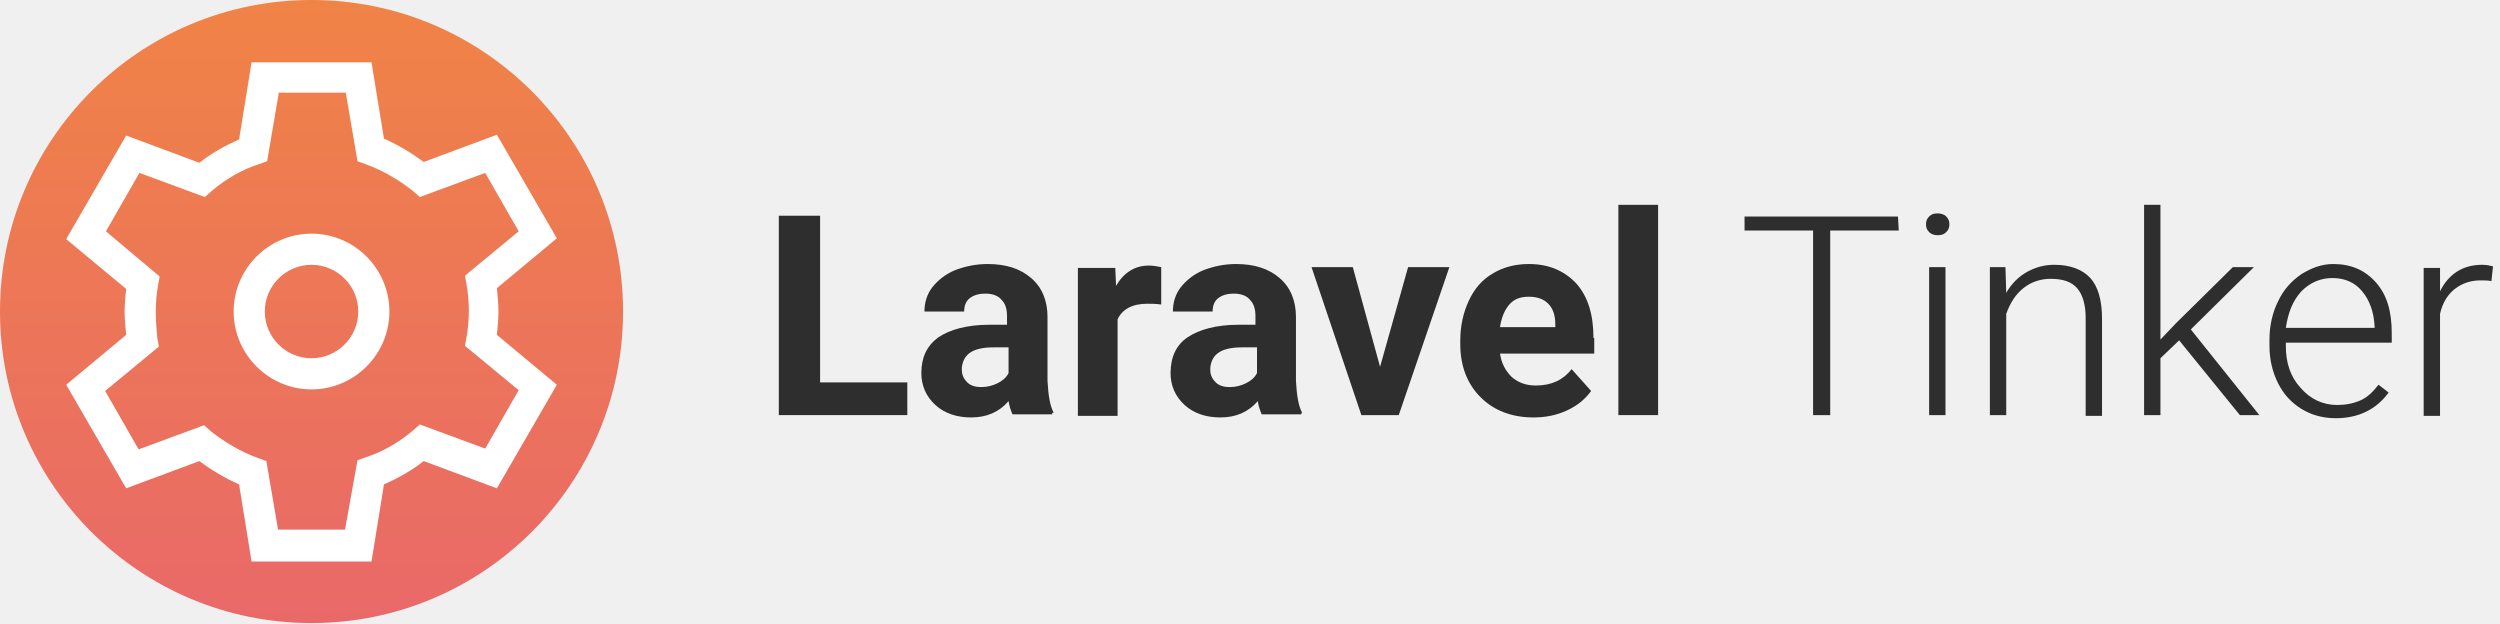
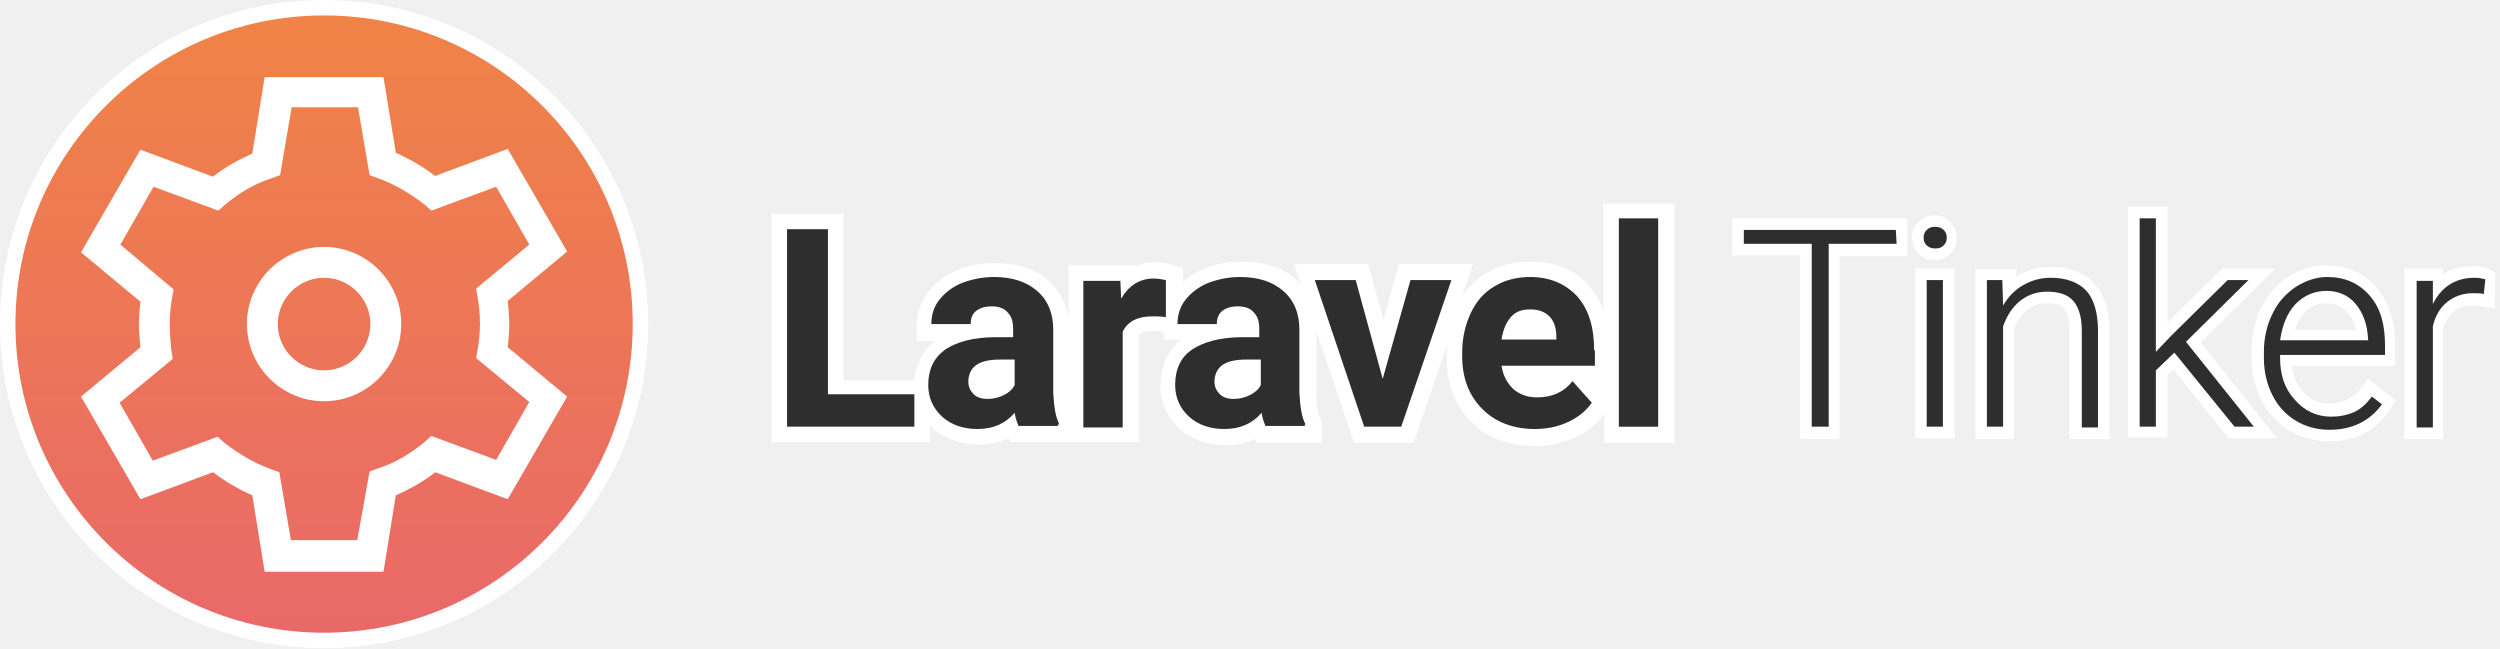
- <svg xmlns="http://www.w3.org/2000/svg" viewBox="0 0 321 80" fill="none">
-   <style>
-         #tinker { fill: #2e2e2e } @media (prefers-color-scheme:dark) { #tinker { fill: #fff } }
-     </style>
-   <path d="M40 80C62.091 80 80 62.091 80 40C80 17.909 62.091 0 40 0C17.909 0 0 17.909 0 40C0 62.091 17.909 80 40 80Z" fill="url(#gradient)" />
-   <path fill-rule="evenodd" clip-rule="evenodd" d="M16 40C16 41 16.1 42 16.2 43L8.5 49.4L16.2 62.7L25.6 59.2C27.2 60.4 28.9 61.4 30.7 62.2L32.3 72.1H47.7L49.3 62.2C51.1 61.4 52.9 60.4 54.4 59.2L63.8 62.7L71.5 49.4L63.8 43C63.9 42 64 41 64 40C64 39 63.9 38 63.8 37L71.5 30.6L63.8 17.3L54.4 20.8C52.8 19.6 51.1 18.6 49.3 17.8L47.7 8H32.3L30.7 17.9C28.9 18.7 27.1 19.7 25.6 20.9L16.2 17.4L8.5 30.7L16.2 37.1C16.1 38 16 39 16 40ZM13.6 29.7L17.9 22.2L26.3 25.3L27.2 24.5C29 23 31 21.8 33.2 21.1L34.3 20.7L35.8 11.9H44.4L45.9 20.7L47 21.1C49.2 21.9 51.2 23.1 53 24.5L53.9 25.3L62.3 22.2L66.6 29.7L59.7 35.4L59.9 36.5C60.1 37.6 60.2 38.8 60.2 39.9C60.2 41 60.1 42.2 59.9 43.3L59.7 44.4L66.6 50.1L62.3 57.6L53.9 54.5L53 55.3C51.2 56.8 49.2 58 47 58.7L45.9 59.1L44.3 68H35.7L34.2 59.2L33.1 58.8C30.9 58 28.9 56.8 27.1 55.4L26.2 54.6L17.8 57.7L13.5 50.2L20.4 44.5L20.2 43.4C20.1 42.3 20 41.2 20 40C20 38.8 20.1 37.7 20.3 36.6L20.5 35.5L13.6 29.7ZM40 50C45.5 50 50 45.5 50 40C50 34.5 45.5 30 40 30C34.5 30 30 34.5 30 40C30 45.5 34.5 50 40 50ZM40 46C36.7 46 34 43.3 34 40C34 36.7 36.7 34 40 34C43.3 34 46 36.7 46 40C46 43.3 43.3 46 40 46Z" fill="white" />
-   <path id="tinker" d="M212.9 53.3H207.8V26.3H212.9V53.3Z" />
-   <path id="tinker" d="M116.5 49.1H105.3V27.7H100V53.3H116.5V49.1Z" />
-   <path id="tinker" d="M147.3 39C147.8 39 148.4 39 149.1 39.1V34.3C148.6 34.2 148.1 34.1 147.5 34.1C145.7 34.1 144.3 35 143.3 36.7L143.2 34.4H138.4V53.4H143.5V41C144.1 39.7 145.4 39 147.3 39Z" />
-   <path id="tinker" d="M180.8 34.3L177.2 47.1L173.7 34.3H168.4L174.8 53.3H179.6L186.1 34.3H180.8Z" />
-   <path id="tinker" fill-rule="evenodd" clip-rule="evenodd" d="M202.4 36.4C203.9 38.1 204.6 40.4 204.6 43.4H204.7V45.4H192.6C192.8 46.7 193.3 47.6 194.1 48.4C194.9 49.1 195.9 49.5 197.2 49.5C199.2 49.5 200.7 48.8 201.8 47.4L204.3 50.2C203.5 51.3 202.5 52.1 201.2 52.7C199.9 53.3 198.5 53.6 196.9 53.6C194.1 53.6 191.8 52.7 190.1 51C188.4 49.3 187.5 47 187.5 44.2V43.7C187.5 41.8 187.9 40.1 188.6 38.6C189.3 37.1 190.3 35.9 191.7 35.1C193 34.3 194.6 33.9 196.3 33.9C198.9 33.9 200.9 34.8 202.4 36.4ZM192.6 42H199.7V41.6C199.7 40.5 199.4 39.6 198.8 39C198.2 38.4 197.4 38.1 196.3 38.1C195.2 38.1 194.4 38.4 193.8 39.1C193.2 39.8 192.8 40.7 192.6 42Z" />
-   <path id="tinker" fill-rule="evenodd" clip-rule="evenodd" d="M166.4 48.9C166.5 50.7 166.7 52.1 167.2 53H167.1V53.2H162C161.8 52.7 161.6 52.2 161.5 51.5C160.3 52.9 158.7 53.6 156.7 53.6C154.9 53.6 153.3 53.1 152.1 52C150.9 50.9 150.3 49.5 150.3 47.9C150.3 45.9 151 44.3 152.5 43.3C154 42.3 156.2 41.7 159 41.7H161.2V40.6C161.2 39.7 161 39 160.5 38.5C160.1 38 159.4 37.7 158.4 37.7C157.6 37.7 156.9 37.9 156.4 38.3C155.9 38.7 155.7 39.3 155.7 40H150.6C150.6 38.9 150.9 37.8 151.6 36.9C152.3 36 153.3 35.2 154.5 34.7C155.8 34.2 157.2 33.9 158.7 33.9C161.1 33.9 162.9 34.5 164.3 35.7C165.7 36.9 166.4 38.6 166.4 40.7V48.9ZM160 49.2C160.6 48.9 161.1 48.5 161.4 47.9V44.6H159.5C156.9 44.6 155.6 45.4 155.4 47.2V47.5C155.4 48.2 155.7 48.7 156.1 49.1C156.5 49.5 157.1 49.7 157.9 49.7C158.7 49.7 159.4 49.5 160 49.2Z" />
-   <path id="tinker" fill-rule="evenodd" clip-rule="evenodd" d="M134.5 48.9C134.6 50.7 134.8 52.1 135.3 53H135.1V53.2H130C129.8 52.7 129.6 52.2 129.5 51.5C128.3 52.9 126.7 53.6 124.7 53.6C122.9 53.6 121.3 53.1 120.1 52C118.9 50.9 118.3 49.5 118.3 47.9C118.3 45.9 119 44.4 120.5 43.3C122 42.3 124.2 41.7 127 41.7H129.3V40.6C129.3 39.7 129.1 39 128.6 38.5C128.2 38 127.5 37.7 126.5 37.7C125.7 37.7 125 37.9 124.5 38.3C124 38.7 123.8 39.3 123.8 40H118.7C118.7 38.9 119 37.8 119.7 36.9C120.4 36 121.4 35.2 122.6 34.7C123.9 34.2 125.3 33.9 126.8 33.9C129.2 33.9 131 34.5 132.4 35.7C133.8 36.9 134.5 38.6 134.5 40.7V48.9ZM128.1 49.2C128.7 48.9 129.2 48.5 129.5 47.9V44.6H127.6C125 44.6 123.7 45.4 123.5 47.2V47.5C123.5 48.2 123.8 48.7 124.2 49.1C124.6 49.5 125.2 49.7 126 49.7C126.8 49.7 127.5 49.5 128.1 49.2Z" />
-   <path id="tinker" fill-rule="evenodd" clip-rule="evenodd" d="M243.8 29.6H235V53.3H232.8V29.6H224V27.8H243.7L243.8 29.6ZM249.8 53.3H247.7V34.3H249.8V53.3ZM247.3 28.8C247.3 28.4 247.4 28.1 247.7 27.8C248 27.5 248.3 27.4 248.8 27.4C249.2 27.4 249.6 27.5 249.9 27.8C250.2 28.1 250.3 28.4 250.3 28.8C250.3 29.2 250.2 29.5 249.9 29.8C249.6 30.1 249.3 30.2 248.8 30.2C248.4 30.2 248 30.1 247.7 29.8C247.4 29.5 247.3 29.2 247.3 28.8ZM257.5 34.3L257.6 37.6C258.3 36.4 259.2 35.5 260.3 34.9C261.4 34.3 262.5 34 263.8 34C265.8 34 267.4 34.6 268.4 35.7C269.4 36.8 269.9 38.6 269.9 40.9V53.4H267.8V40.8C267.8 39.1 267.4 37.8 266.7 37C266 36.2 264.9 35.8 263.3 35.8C262 35.8 260.8 36.2 259.8 37C258.8 37.8 258.1 38.9 257.6 40.3V53.3H255.5V34.3H257.5ZM279.8 43.7L277.4 46V53.3H275.3V26.3H277.4V43.6L279.4 41.5L286.7 34.3H289.4L281.3 42.3L290.1 53.3H287.6L279.8 43.7ZM299.9 53.7C298.3 53.7 296.8 53.3 295.5 52.5C294.2 51.7 293.2 50.6 292.5 49.2C291.8 47.8 291.4 46.2 291.4 44.4V43.6C291.4 41.8 291.8 40.1 292.5 38.7C293.2 37.2 294.2 36.1 295.5 35.2C296.8 34.4 298.1 33.9 299.6 33.9C301.9 33.9 303.7 34.7 305.1 36.3C306.5 37.9 307.1 40 307.1 42.8V44H293.5V44.4C293.5 46.6 294.1 48.4 295.4 49.8C296.6 51.2 298.2 52 300.1 52C301.2 52 302.2 51.8 303.1 51.4C304 51 304.7 50.3 305.4 49.4L306.7 50.4C305.1 52.6 302.8 53.7 299.9 53.7ZM299.5 35.7C297.9 35.7 296.6 36.3 295.5 37.4C294.4 38.6 293.8 40.1 293.5 42.1H304.9V41.9C304.8 40.1 304.3 38.6 303.3 37.4C302.4 36.3 301.1 35.7 299.5 35.7ZM319.9 36.1C319.5 36 319 36 318.5 36C317.2 36 316.1 36.4 315.2 37.1C314.3 37.8 313.6 38.9 313.3 40.3V53.4H311.2V34.4H313.3V37.4C314.4 35.2 316.2 34 318.7 34C319.3 34 319.7 34.1 320.1 34.2L319.9 36.1Z" />
-   <defs>
-     <linearGradient id="gradient" x1="40" y1="0.04" x2="40" y2="80.04" gradientUnits="userSpaceOnUse">
-       <stop stop-color="#F08346" />
-       <stop offset="1" stop-color="#E96969" />
-     </linearGradient>
-   </defs>
+ <svg xmlns="http://www.w3.org/2000/svg" width="324" height="84" viewBox="0 0 324 84">
+   <style>.st0{fill:#fff}.st0,.st2{fill-rule:evenodd;clip-rule:evenodd}.st2,.st3{fill:#2e2e2e}</style>
+   <path class="st0" d="M301.9 57.2c-1.9 0-3.6-.5-5.2-1.4-1.5-.9-2.8-2.3-3.6-3.9-.8-1.6-1.3-3.5-1.3-5.5v-.8c0-2 .4-3.9 1.2-5.6.8-1.7 2-3.1 3.5-4.1 1.5-1 3.2-1.5 4.9-1.5 2.8 0 5 1 6.6 2.9 1.6 1.8 2.4 4.4 2.4 7.4v2.7H297c.2 1.3.6 2.4 1.4 3.3.9 1.1 2.1 1.6 3.5 1.6.9 0 1.7-.2 2.3-.5.6-.3 1.3-.8 1.8-1.5l.9-1.2 3.6 2.8-.8 1.2c-1.7 2.7-4.4 4.1-7.8 4.1zm3.4-14.5c-.2-.9-.5-1.6-1.1-2.2-.7-.8-1.6-1.2-2.7-1.2-1.2 0-2.1.4-2.9 1.3-.5.6-.9 1.3-1.2 2.2h7.9zm-29.5 14.1v-30h5.1v15l7.1-7h6.9l-9.7 9.6 9.9 12.4h-6.3l-7.1-8.9-.8.7v8.1h-5.1zm-7.6 0v-14c0-1.3-.3-2.3-.7-2.8-.4-.5-1.2-.7-2.3-.7-1 0-1.8.3-2.5.9-.7.6-1.3 1.4-1.7 2.4v14.3h-5v-22h5.4l-.2 1c.1-.1.2-.1.3-.2 1.3-.7 2.7-1.1 4.3-1.1 2.5 0 4.4.8 5.7 2.2 1.2 1.4 1.9 3.5 1.9 6.1v14h-5.2zm-20 0v-22h5.1v22h-5.1zm-14.9 0V33.1h-8.8v-4.8h22.7v4.9h-8.8v23.7h-5.1zm78.3 0v-22h5v.7c1.1-.7 2.4-1 3.9-1 .8 0 1.5.1 2 .4l.9.4-.1 4.7-1.7-.3c-.4-.1-.7-.1-1.2-.1-1 0-1.8.3-2.4.8-.6.5-1.1 1.2-1.4 2.2v14.3h-5zm-60.9-23.1c-1.1 0-1.8-.5-2.1-.9-.5-.6-.8-1.3-.8-2 0-.8.3-1.5.8-2 .4-.4 1.1-.9 2.1-.9.9 0 1.6.3 2.1.9.5.6.8 1.3.8 2 0 .8-.3 1.5-.8 2.1-.3.3-1 .8-2.1.8zM207.8 26.3v13.9c-.5-1.2-1.1-2.3-1.9-3.2-1.9-2.1-4.4-3.1-7.6-3.1-2.1 0-4 .5-5.7 1.5-1.3.8-2.3 1.8-3.1 3l1.4-4.2h-9.6l-2 7.3-2-7.3h-9.6l.9 2.7c-.3-.3-.5-.6-.8-.8-1.7-1.5-4.1-2.2-6.9-2.2-1.8 0-3.5.3-5 1-1 .4-1.9 1-2.6 1.7v-1.9l-1.4-.4c-.7-.2-1.4-.3-2.2-.3-.7 0-1.6.1-2.5.5v-.1h-8.7v7c-.3-2.1-1.2-3.8-2.7-5.1-1.7-1.5-4.1-2.2-6.9-2.2-1.8 0-3.5.3-5 1-1.6.7-2.8 1.6-3.7 2.9-.9 1.3-1.4 2.7-1.4 4.2v2h2.3c-1.5 1.3-2.4 3-2.6 5.1h-9.2V27.7H100v29.6h20.5v-2.2l.4.4c1.6 1.4 3.6 2.1 6 2.1 1.4 0 2.7-.3 3.8-.8l.3.5h16.6V43.4c.2-.2.7-.5 1.8-.5.4 0 .9 0 1.4.1v1h2.3c-1.8 1.4-2.7 3.5-2.7 6 0 2.2.9 4.1 2.5 5.6 1.6 1.4 3.6 2.1 6 2.1 1.4 0 2.7-.3 3.8-.8l.2.5h8.4v-2.8l-.2-.4c-.2-.4-.5-1.2-.5-3.2v-8.1l4.9 14.5h7.7l4.4-12.9c0 .5-.1.9-.1 1.4v.5c0 3.4 1.1 6.2 3.2 8.3 2.1 2.1 4.9 3.1 8.2 3.1 1.9 0 3.6-.4 5.2-1.1a9 9 0 0 0 3.8-3.1v3.8h9.1v-31h-9.2z" />
+   <circle class="st0" cx="42" cy="42" r="42" />
+   <linearGradient id="SVGID_1_" gradientUnits="userSpaceOnUse" x1="24.225" y1="320.012" x2="24.225" y2="319.012" gradientTransform="matrix(80 0 0 -80 -1896 25603)">
+     <stop offset="0" stop-color="#f08346" />
+     <stop offset="1" stop-color="#e96969" />
+   </linearGradient>
+   <circle cx="42" cy="42" r="40" fill-rule="evenodd" clip-rule="evenodd" fill="url(#SVGID_1_)" />
+   <path class="st0" d="M18 42c0 1 .1 2 .2 3l-7.7 6.4 7.7 13.3 9.4-3.5c1.6 1.2 3.3 2.2 5.1 3l1.6 9.9h15.4l1.6-9.9c1.8-.8 3.6-1.8 5.1-3l9.4 3.5 7.7-13.3-7.7-6.4c.1-1 .2-2 .2-3s-.1-2-.2-3l7.7-6.4-7.7-13.3-9.4 3.5c-1.6-1.2-3.3-2.2-5.1-3L49.7 10H34.3l-1.6 9.9c-1.8.8-3.6 1.8-5.1 3l-9.4-3.5-7.7 13.3 7.7 6.4c-.1.9-.2 1.9-.2 2.9zm-2.4-10.3 4.3-7.5 8.4 3.1.9-.8c1.8-1.5 3.8-2.7 6-3.4l1.1-.4 1.5-8.8h8.6l1.5 8.8 1.1.4c2.2.8 4.2 2 6 3.4l.9.8 8.4-3.1 4.3 7.5-6.9 5.7.2 1.1c.2 1.1.3 2.3.3 3.4s-.1 2.3-.3 3.4l-.2 1.1 6.9 5.7-4.3 7.5-8.4-3.1-.9.8c-1.8 1.5-3.8 2.7-6 3.4l-1.1.4-1.6 8.9h-8.6l-1.5-8.8-1.1-.4c-2.2-.8-4.2-2-6-3.4l-.9-.8-8.4 3.1-4.3-7.5 6.9-5.7-.2-1.1c-.1-1.1-.2-2.2-.2-3.4s.1-2.3.3-3.4l.2-1.1-6.9-5.8zM42 52c5.5 0 10-4.5 10-10s-4.5-10-10-10-10 4.5-10 10 4.5 10 10 10zm0-4c-3.3 0-6-2.7-6-6s2.7-6 6-6 6 2.7 6 6-2.7 6-6 6z" />
+   <path class="st2" d="M107.3 51.1h11.2v4.2H102V29.7h5.3zM151.1 41.1c-.7-.1-1.3-.1-1.8-.1-1.9 0-3.2.7-3.8 2v12.4h-5.1v-19h4.8l.1 2.3c1-1.7 2.4-2.6 4.2-2.6.6 0 1.1.1 1.6.2v4.8zM179.2 49.1l3.6-12.8h5.3l-6.5 19h-4.8l-6.4-19h5.3l3.5 12.8z" />
+   <path class="st3" d="M206.6 45.4c0-3-.7-5.3-2.2-7-1.5-1.6-3.5-2.5-6.1-2.5-1.7 0-3.3.4-4.6 1.2-1.4.8-2.4 2-3.1 3.5-.7 1.5-1.1 3.2-1.1 5.1v.5c0 2.8.9 5.1 2.6 6.8 1.7 1.7 4 2.6 6.8 2.6 1.6 0 3-.3 4.3-.9 1.3-.6 2.3-1.4 3.1-2.5l-2.5-2.8c-1.1 1.4-2.6 2.1-4.6 2.1-1.3 0-2.3-.4-3.1-1.1-.8-.8-1.3-1.7-1.5-3h12.1v-2zm-4.9-1.4h-7.1c.2-1.3.6-2.2 1.2-2.9.6-.7 1.4-1 2.5-1s1.9.3 2.5.9c.6.6.9 1.5.9 2.6v.4z" />
+   <path class="st2" d="M214.9 55.3h-5.1v-27h5.1v27z" />
+   <path class="st3" d="M169.2 55c-.5-.9-.7-2.3-.8-4.1v-8.2c0-2.1-.7-3.8-2.1-5-1.4-1.2-3.2-1.8-5.6-1.8-1.5 0-2.9.3-4.2.8-1.2.5-2.2 1.3-2.9 2.2-.7.9-1 2-1 3.1h5.1c0-.7.2-1.3.7-1.7.5-.4 1.2-.6 2-.6 1 0 1.7.3 2.1.8.5.5.7 1.2.7 2.1v1.1H161c-2.8 0-5 .6-6.5 1.6s-2.2 2.6-2.2 4.6c0 1.6.6 3 1.8 4.1 1.2 1.1 2.8 1.6 4.6 1.6 2 0 3.6-.7 4.8-2.1.1.7.3 1.2.5 1.7h5.1V55zm-5.8-5.1c-.3.6-.8 1-1.4 1.3-.6.3-1.3.5-2.1.5s-1.4-.2-1.8-.6c-.4-.4-.7-.9-.7-1.6v-.3c.2-1.8 1.5-2.6 4.1-2.6h1.9v3.3zM137.3 55c-.5-.9-.7-2.3-.8-4.1v-8.2c0-2.1-.7-3.8-2.1-5-1.4-1.2-3.2-1.8-5.6-1.8-1.5 0-2.9.3-4.2.8-1.2.5-2.2 1.3-2.9 2.2-.7.9-1 2-1 3.1h5.1c0-.7.2-1.3.7-1.7.5-.4 1.2-.6 2-.6 1 0 1.7.3 2.1.8.5.5.7 1.2.7 2.1v1.1H129c-2.8 0-5 .6-6.5 1.6-1.5 1.1-2.2 2.6-2.2 4.6 0 1.6.6 3 1.8 4.1 1.2 1.1 2.8 1.6 4.6 1.6 2 0 3.6-.7 4.8-2.1.1.7.3 1.2.5 1.7h5.1V55zm-5.8-5.1c-.3.6-.8 1-1.4 1.3-.6.3-1.3.5-2.1.5s-1.4-.2-1.8-.6c-.4-.4-.7-.9-.7-1.6v-.3c.2-1.8 1.5-2.6 4.1-2.6h1.9v3.3z" />
+   <path class="st2" d="M245.8 31.6H237v23.7h-2.2V31.6H226v-1.8h19.7l.1 1.8zm6 23.7h-2.1v-19h2.1v19zm-2.5-24.5c0-.4.1-.7.4-1s.6-.4 1.1-.4c.4 0 .8.1 1.1.4.3.3.4.6.4 1s-.1.7-.4 1c-.3.3-.6.4-1.1.4-.4 0-.8-.1-1.1-.4-.3-.3-.4-.6-.4-1zm10.2 5.5.1 3.3c.7-1.2 1.6-2.1 2.7-2.7 1.1-.6 2.2-.9 3.5-.9 2 0 3.6.6 4.6 1.7 1 1.1 1.5 2.9 1.5 5.2v12.5h-2.1V42.8c0-1.7-.4-3-1.1-3.8-.7-.8-1.8-1.2-3.4-1.2-1.3 0-2.5.4-3.5 1.2-1 .8-1.7 1.9-2.2 3.3v13h-2.1v-19h2zm22.3 9.4-2.4 2.3v7.3h-2.1v-27h2.1v17.3l2-2.1 7.3-7.2h2.7l-8.1 8 8.8 11h-2.5l-7.8-9.6zm20.1 10c-1.6 0-3.1-.4-4.4-1.2-1.3-.8-2.3-1.9-3-3.3-.7-1.4-1.1-3-1.1-4.8v-.8c0-1.8.4-3.5 1.1-4.9.7-1.5 1.7-2.6 3-3.5 1.3-.8 2.6-1.3 4.1-1.3 2.3 0 4.1.8 5.5 2.4 1.4 1.6 2 3.7 2 6.5V46h-13.6v.4c0 2.2.6 4 1.9 5.4 1.2 1.4 2.8 2.2 4.7 2.2 1.1 0 2.1-.2 3-.6.9-.4 1.6-1.1 2.3-2l1.3 1c-1.6 2.2-3.9 3.3-6.8 3.3zm-.4-18c-1.6 0-2.9.6-4 1.7-1.1 1.2-1.7 2.7-2 4.7h11.4v-.2c-.1-1.8-.6-3.3-1.6-4.5-.9-1.1-2.2-1.7-3.8-1.7zm20.4.4c-.4-.1-.9-.1-1.4-.1-1.3 0-2.4.4-3.3 1.1-.9.7-1.6 1.8-1.9 3.2v13.1h-2.1v-19h2.1v3c1.1-2.2 2.9-3.4 5.4-3.4.6 0 1 .1 1.4.2l-.2 1.9z" />
</svg>
